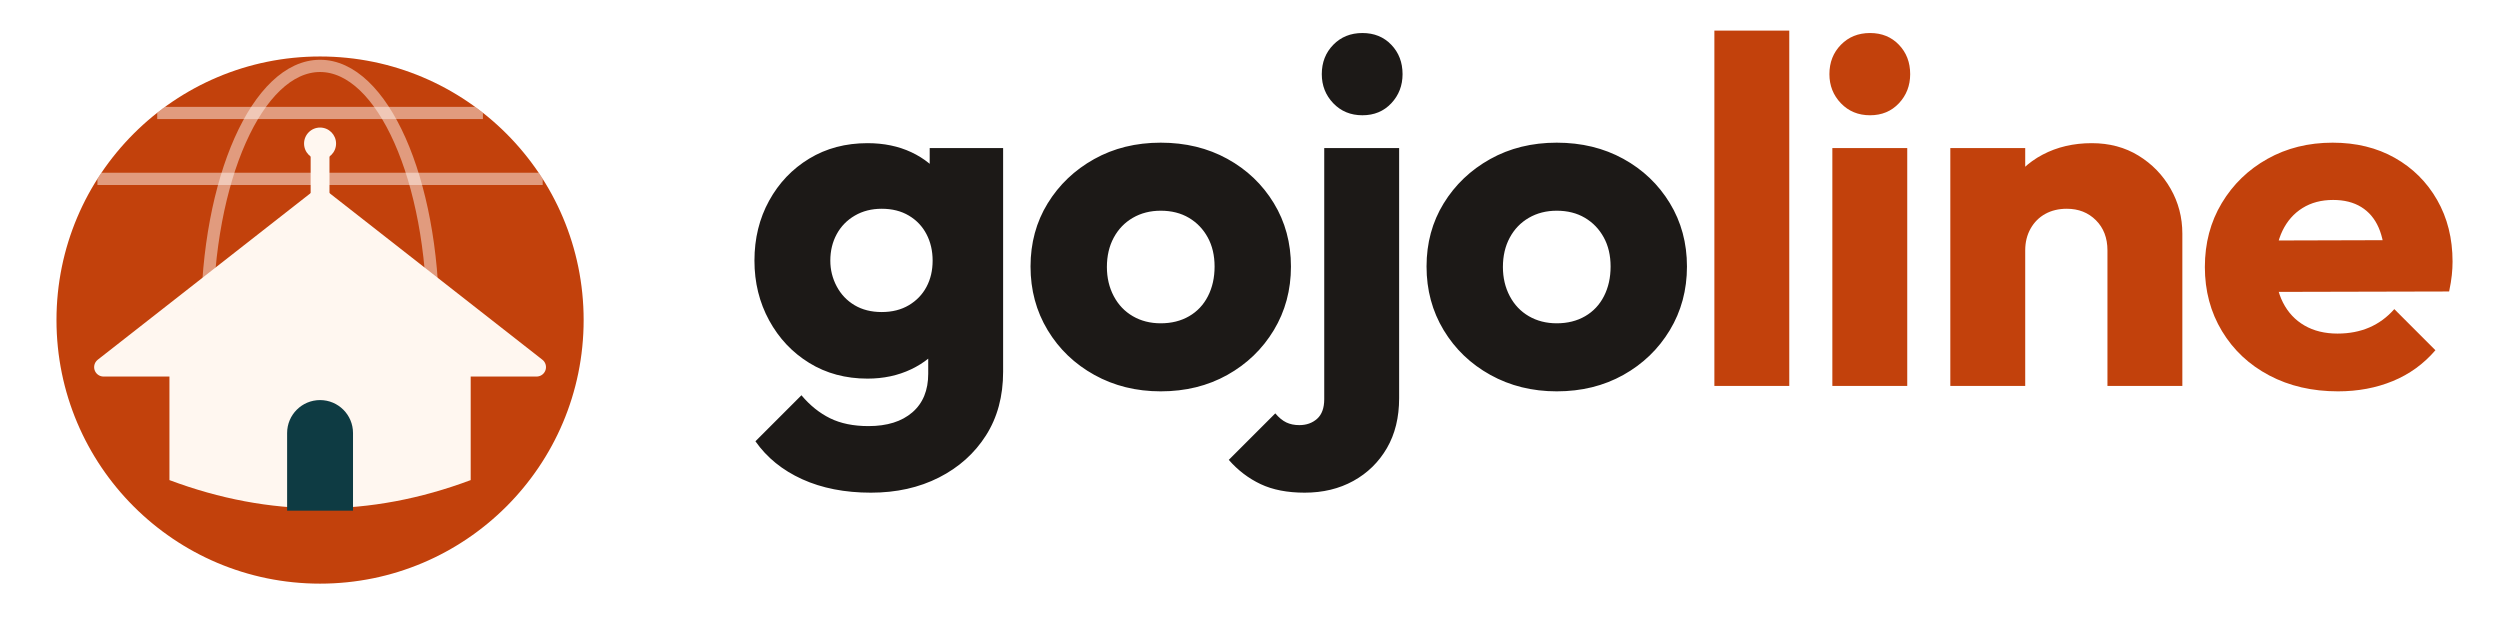
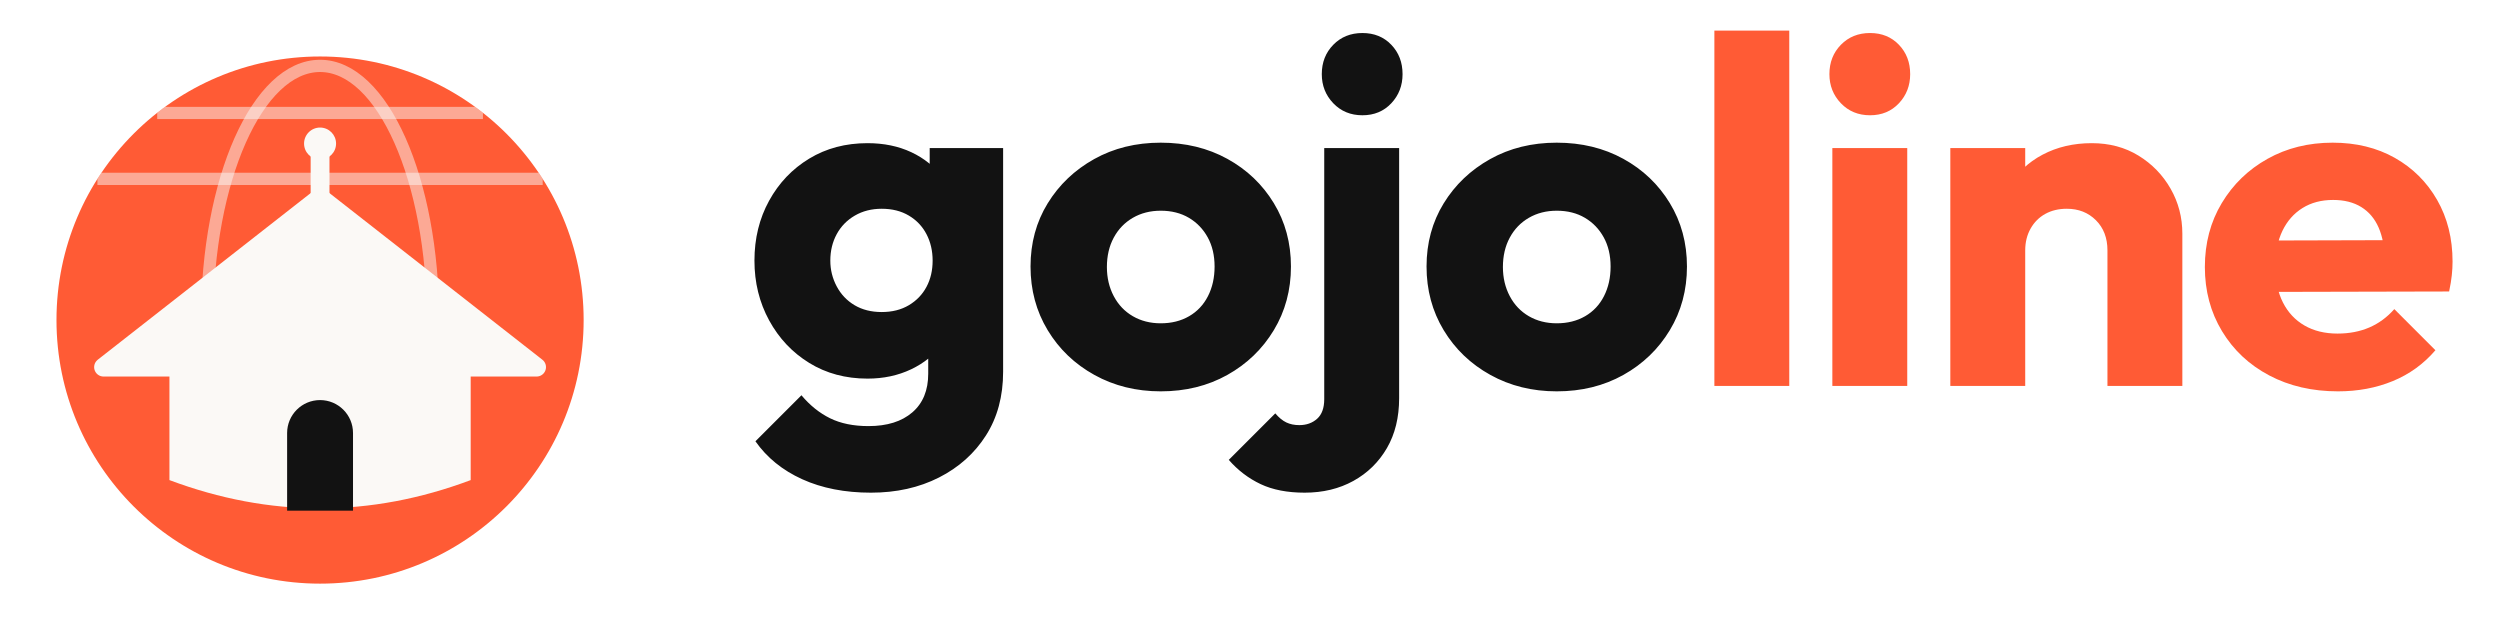
<svg xmlns="http://www.w3.org/2000/svg" viewBox="0 0 531.144 136" width="531.144" height="136" role="img" aria-label="Gojoline">
  <g transform="translate(8 8) scale(1)">
-     <circle cx="60" cy="60" r="56" fill="#C2410C" />
+     <circle cx="60" cy="60" r="56" fill="#FF5B35" />
    <clipPath id="f-sky">
      <path d="M4 60 A56 56 0 0 1 116 60 V70 H4 Z" />
    </clipPath>
-     <g clip-path="url(#f-sky)" fill="none" stroke="#FFF7F0" stroke-opacity="0.5" stroke-width="2.6">
+     <g clip-path="url(#f-sky)" fill="none" stroke="#FBF9F6" stroke-opacity="0.5" stroke-width="2.6">
      <ellipse cx="60" cy="60" rx="24" ry="54" />
      <path d="M12.7 30 H107.3 M25.4 16 H94.6" />
    </g>
-     <path d="M14 70 L60 34 L106 70 Z" fill="#FFF7F0" stroke="#FFF7F0" stroke-width="4" stroke-linejoin="round" />
-     <path d="M28 68 V94 Q60 106 92 94 V68 Z" fill="#FFF7F0" />
-     <path d="M60 35 V25" stroke="#FFF7F0" stroke-width="4" stroke-linecap="round" fill="none" />
-     <circle cx="60" cy="22.5" r="3.4" fill="#FFF7F0" />
-     <path d="M53 100.5 V84 A7 7 0 0 1 67 84 V100.5 Z" fill="#0E3B43" />
+     <path d="M14 70 L60 34 L106 70 Z" fill="#FBF9F6" stroke="#FBF9F6" stroke-width="4" stroke-linejoin="round" />
+     <path d="M28 68 V94 Q60 106 92 94 V68 Z" fill="#FBF9F6" />
+     <path d="M60 35 V25" stroke="#FBF9F6" stroke-width="4" stroke-linecap="round" fill="none" />
+     <circle cx="60" cy="22.5" r="3.4" fill="#FBF9F6" />
+     <path d="M53 100.5 V84 A7 7 0 0 1 67 84 V100.5 Z" fill="#121212" />
  </g>
-   <path d="M185.04 104.672Q176.72 104.672 170.428 101.812Q164.136 98.952 160.496 93.752L170.272 83.976Q172.976 87.2 176.356 88.864Q179.736 90.528 184.52 90.528Q190.448 90.528 193.828 87.616Q197.208 84.704 197.208 79.4V66.504L199.912 55.48L197.52 44.456V31.456H213.12V78.984Q213.12 86.784 209.48 92.504Q205.84 98.224 199.496 101.448Q193.152 104.672 185.04 104.672ZM184.312 80.44Q177.344 80.44 171.936 77.112Q166.528 73.784 163.408 68.064Q160.288 62.344 160.288 55.376Q160.288 48.304 163.408 42.636Q166.528 36.968 171.936 33.692Q177.344 30.416 184.312 30.416Q189.512 30.416 193.62 32.34Q197.728 34.264 200.276 37.748Q202.824 41.232 203.136 45.808V65.048Q202.824 69.52 200.276 73.004Q197.728 76.488 193.568 78.464Q189.408 80.44 184.312 80.44ZM187.328 66.296Q190.656 66.296 193.1 64.84Q195.544 63.384 196.844 60.94Q198.144 58.496 198.144 55.376Q198.144 52.256 196.844 49.76Q195.544 47.264 193.1 45.808Q190.656 44.352 187.328 44.352Q184.104 44.352 181.608 45.808Q179.112 47.264 177.76 49.76Q176.408 52.256 176.408 55.376Q176.408 58.288 177.76 60.836Q179.112 63.384 181.556 64.84Q184.0 66.296 187.328 66.296Z M246.608 83.144Q238.808 83.144 232.516 79.66Q226.224 76.176 222.584 70.144Q218.944 64.112 218.944 56.624Q218.944 49.136 222.584 43.208Q226.224 37.28 232.464 33.796Q238.704 30.312 246.608 30.312Q254.512 30.312 260.752 33.744Q266.992 37.176 270.632 43.156Q274.272 49.136 274.272 56.624Q274.272 64.112 270.632 70.144Q266.992 76.176 260.752 79.66Q254.512 83.144 246.608 83.144ZM246.608 68.688Q250.04 68.688 252.64 67.18Q255.24 65.672 256.644 62.916Q258.048 60.16 258.048 56.624Q258.048 53.088 256.592 50.436Q255.136 47.784 252.588 46.276Q250.04 44.768 246.608 44.768Q243.28 44.768 240.68 46.276Q238.08 47.784 236.624 50.488Q235.168 53.192 235.168 56.728Q235.168 60.16 236.624 62.916Q238.08 65.672 240.68 67.18Q243.28 68.688 246.608 68.688Z M277.184 104.672Q271.672 104.672 267.824 102.852Q263.976 101.032 261.064 97.704L270.944 87.824Q272.088 89.176 273.284 89.748Q274.48 90.32 276.04 90.32Q278.328 90.32 279.836 88.968Q281.344 87.616 281.344 84.808V31.456H297.256V84.6Q297.256 90.736 294.656 95.208Q292.056 99.68 287.532 102.176Q283.008 104.672 277.184 104.672ZM289.456 24.488Q285.712 24.488 283.268 21.94Q280.824 19.392 280.824 15.752Q280.824 12.008 283.268 9.512Q285.712 7.016 289.456 7.016Q293.2 7.016 295.592 9.512Q297.984 12.008 297.984 15.752Q297.984 19.392 295.592 21.94Q293.2 24.488 289.456 24.488Z M330.744 83.144Q322.944 83.144 316.652 79.66Q310.36 76.176 306.72 70.144Q303.08 64.112 303.08 56.624Q303.08 49.136 306.72 43.208Q310.36 37.28 316.6 33.796Q322.84 30.312 330.744 30.312Q338.648 30.312 344.888 33.744Q351.128 37.176 354.768 43.156Q358.408 49.136 358.408 56.624Q358.408 64.112 354.768 70.144Q351.128 76.176 344.888 79.66Q338.648 83.144 330.744 83.144ZM330.744 68.688Q334.176 68.688 336.776 67.18Q339.376 65.672 340.78 62.916Q342.184 60.16 342.184 56.624Q342.184 53.088 340.728 50.436Q339.272 47.784 336.724 46.276Q334.176 44.768 330.744 44.768Q327.416 44.768 324.816 46.276Q322.216 47.784 320.76 50.488Q319.304 53.192 319.304 56.728Q319.304 60.16 320.76 62.916Q322.216 65.672 324.816 67.18Q327.416 68.688 330.744 68.688Z" fill="#1C1917" />
-   <path d="M364.232 82.0V6.496H380.144V82.0Z M389.296 82.0V31.456H405.208V82.0ZM397.304 24.488Q393.56 24.488 391.116 21.94Q388.672 19.392 388.672 15.752Q388.672 12.008 391.116 9.512Q393.56 7.016 397.304 7.016Q401.048 7.016 403.44 9.512Q405.832 12.008 405.832 15.752Q405.832 19.392 403.44 21.94Q401.048 24.488 397.304 24.488Z M447.744 82.0V53.192Q447.744 49.24 445.3 46.796Q442.856 44.352 439.112 44.352Q436.512 44.352 434.536 45.444Q432.56 46.536 431.416 48.564Q430.272 50.592 430.272 53.192L424.136 50.176Q424.136 44.248 426.736 39.776Q429.336 35.304 433.964 32.86Q438.592 30.416 444.416 30.416Q450.032 30.416 454.348 33.068Q458.664 35.72 461.16 40.088Q463.656 44.456 463.656 49.656V82.0ZM414.36 82.0V31.456H430.272V82.0Z M496.728 83.144Q488.512 83.144 482.116 79.764Q475.72 76.384 472.08 70.352Q468.44 64.32 468.44 56.728Q468.44 49.136 472.028 43.156Q475.616 37.176 481.752 33.744Q487.888 30.312 495.584 30.312Q503.072 30.312 508.792 33.536Q514.512 36.76 517.788 42.48Q521.064 48.2 521.064 55.584Q521.064 56.936 520.908 58.444Q520.752 59.952 520.336 61.928L476.76 62.032V51.112L513.576 51.008L506.712 55.584Q506.608 51.216 505.36 48.356Q504.112 45.496 501.668 43.988Q499.224 42.48 495.688 42.48Q491.944 42.48 489.188 44.196Q486.432 45.912 484.924 49.032Q483.416 52.152 483.416 56.624Q483.416 61.096 485.028 64.268Q486.64 67.44 489.604 69.156Q492.568 70.872 496.624 70.872Q500.368 70.872 503.384 69.572Q506.4 68.272 508.688 65.672L517.424 74.408Q513.68 78.776 508.376 80.96Q503.072 83.144 496.728 83.144Z" fill="#C2410C" />
+   <path d="M185.04 104.672Q176.72 104.672 170.428 101.812Q164.136 98.952 160.496 93.752L170.272 83.976Q172.976 87.2 176.356 88.864Q179.736 90.528 184.52 90.528Q190.448 90.528 193.828 87.616Q197.208 84.704 197.208 79.4V66.504L199.912 55.48L197.52 44.456V31.456H213.12V78.984Q213.12 86.784 209.48 92.504Q205.84 98.224 199.496 101.448Q193.152 104.672 185.04 104.672ZM184.312 80.44Q177.344 80.44 171.936 77.112Q166.528 73.784 163.408 68.064Q160.288 62.344 160.288 55.376Q160.288 48.304 163.408 42.636Q166.528 36.968 171.936 33.692Q177.344 30.416 184.312 30.416Q189.512 30.416 193.62 32.34Q197.728 34.264 200.276 37.748Q202.824 41.232 203.136 45.808V65.048Q202.824 69.52 200.276 73.004Q197.728 76.488 193.568 78.464Q189.408 80.44 184.312 80.44ZM187.328 66.296Q190.656 66.296 193.1 64.84Q195.544 63.384 196.844 60.94Q198.144 58.496 198.144 55.376Q198.144 52.256 196.844 49.76Q195.544 47.264 193.1 45.808Q190.656 44.352 187.328 44.352Q184.104 44.352 181.608 45.808Q179.112 47.264 177.76 49.76Q176.408 52.256 176.408 55.376Q176.408 58.288 177.76 60.836Q179.112 63.384 181.556 64.84Q184.0 66.296 187.328 66.296Z M246.608 83.144Q238.808 83.144 232.516 79.66Q226.224 76.176 222.584 70.144Q218.944 64.112 218.944 56.624Q218.944 49.136 222.584 43.208Q226.224 37.28 232.464 33.796Q238.704 30.312 246.608 30.312Q254.512 30.312 260.752 33.744Q266.992 37.176 270.632 43.156Q274.272 49.136 274.272 56.624Q274.272 64.112 270.632 70.144Q266.992 76.176 260.752 79.66Q254.512 83.144 246.608 83.144ZM246.608 68.688Q250.04 68.688 252.64 67.18Q255.24 65.672 256.644 62.916Q258.048 60.16 258.048 56.624Q258.048 53.088 256.592 50.436Q255.136 47.784 252.588 46.276Q250.04 44.768 246.608 44.768Q243.28 44.768 240.68 46.276Q238.08 47.784 236.624 50.488Q235.168 53.192 235.168 56.728Q235.168 60.16 236.624 62.916Q238.08 65.672 240.68 67.18Q243.28 68.688 246.608 68.688Z M277.184 104.672Q271.672 104.672 267.824 102.852Q263.976 101.032 261.064 97.704L270.944 87.824Q272.088 89.176 273.284 89.748Q274.48 90.32 276.04 90.32Q278.328 90.32 279.836 88.968Q281.344 87.616 281.344 84.808V31.456H297.256V84.6Q297.256 90.736 294.656 95.208Q292.056 99.68 287.532 102.176Q283.008 104.672 277.184 104.672ZM289.456 24.488Q285.712 24.488 283.268 21.94Q280.824 19.392 280.824 15.752Q280.824 12.008 283.268 9.512Q285.712 7.016 289.456 7.016Q293.2 7.016 295.592 9.512Q297.984 12.008 297.984 15.752Q297.984 19.392 295.592 21.94Q293.2 24.488 289.456 24.488Z M330.744 83.144Q322.944 83.144 316.652 79.66Q310.36 76.176 306.72 70.144Q303.08 64.112 303.08 56.624Q303.08 49.136 306.72 43.208Q310.36 37.28 316.6 33.796Q322.84 30.312 330.744 30.312Q338.648 30.312 344.888 33.744Q351.128 37.176 354.768 43.156Q358.408 49.136 358.408 56.624Q358.408 64.112 354.768 70.144Q351.128 76.176 344.888 79.66Q338.648 83.144 330.744 83.144ZM330.744 68.688Q334.176 68.688 336.776 67.18Q339.376 65.672 340.78 62.916Q342.184 60.16 342.184 56.624Q342.184 53.088 340.728 50.436Q339.272 47.784 336.724 46.276Q334.176 44.768 330.744 44.768Q327.416 44.768 324.816 46.276Q322.216 47.784 320.76 50.488Q319.304 53.192 319.304 56.728Q319.304 60.16 320.76 62.916Q322.216 65.672 324.816 67.18Q327.416 68.688 330.744 68.688Z" fill="#121212" />
+   <path d="M364.232 82.0V6.496H380.144V82.0Z M389.296 82.0V31.456H405.208V82.0ZM397.304 24.488Q393.56 24.488 391.116 21.94Q388.672 19.392 388.672 15.752Q388.672 12.008 391.116 9.512Q393.56 7.016 397.304 7.016Q401.048 7.016 403.44 9.512Q405.832 12.008 405.832 15.752Q405.832 19.392 403.44 21.94Q401.048 24.488 397.304 24.488Z M447.744 82.0V53.192Q447.744 49.24 445.3 46.796Q442.856 44.352 439.112 44.352Q436.512 44.352 434.536 45.444Q432.56 46.536 431.416 48.564Q430.272 50.592 430.272 53.192L424.136 50.176Q424.136 44.248 426.736 39.776Q429.336 35.304 433.964 32.86Q438.592 30.416 444.416 30.416Q450.032 30.416 454.348 33.068Q458.664 35.72 461.16 40.088Q463.656 44.456 463.656 49.656V82.0ZM414.36 82.0V31.456H430.272V82.0Z M496.728 83.144Q488.512 83.144 482.116 79.764Q475.72 76.384 472.08 70.352Q468.44 64.32 468.44 56.728Q468.44 49.136 472.028 43.156Q475.616 37.176 481.752 33.744Q487.888 30.312 495.584 30.312Q503.072 30.312 508.792 33.536Q514.512 36.76 517.788 42.48Q521.064 48.2 521.064 55.584Q521.064 56.936 520.908 58.444Q520.752 59.952 520.336 61.928L476.76 62.032V51.112L513.576 51.008L506.712 55.584Q506.608 51.216 505.36 48.356Q504.112 45.496 501.668 43.988Q499.224 42.48 495.688 42.48Q491.944 42.48 489.188 44.196Q486.432 45.912 484.924 49.032Q483.416 52.152 483.416 56.624Q483.416 61.096 485.028 64.268Q486.64 67.44 489.604 69.156Q492.568 70.872 496.624 70.872Q500.368 70.872 503.384 69.572Q506.4 68.272 508.688 65.672L517.424 74.408Q513.68 78.776 508.376 80.96Q503.072 83.144 496.728 83.144Z" fill="#FF5B35" />
</svg>
